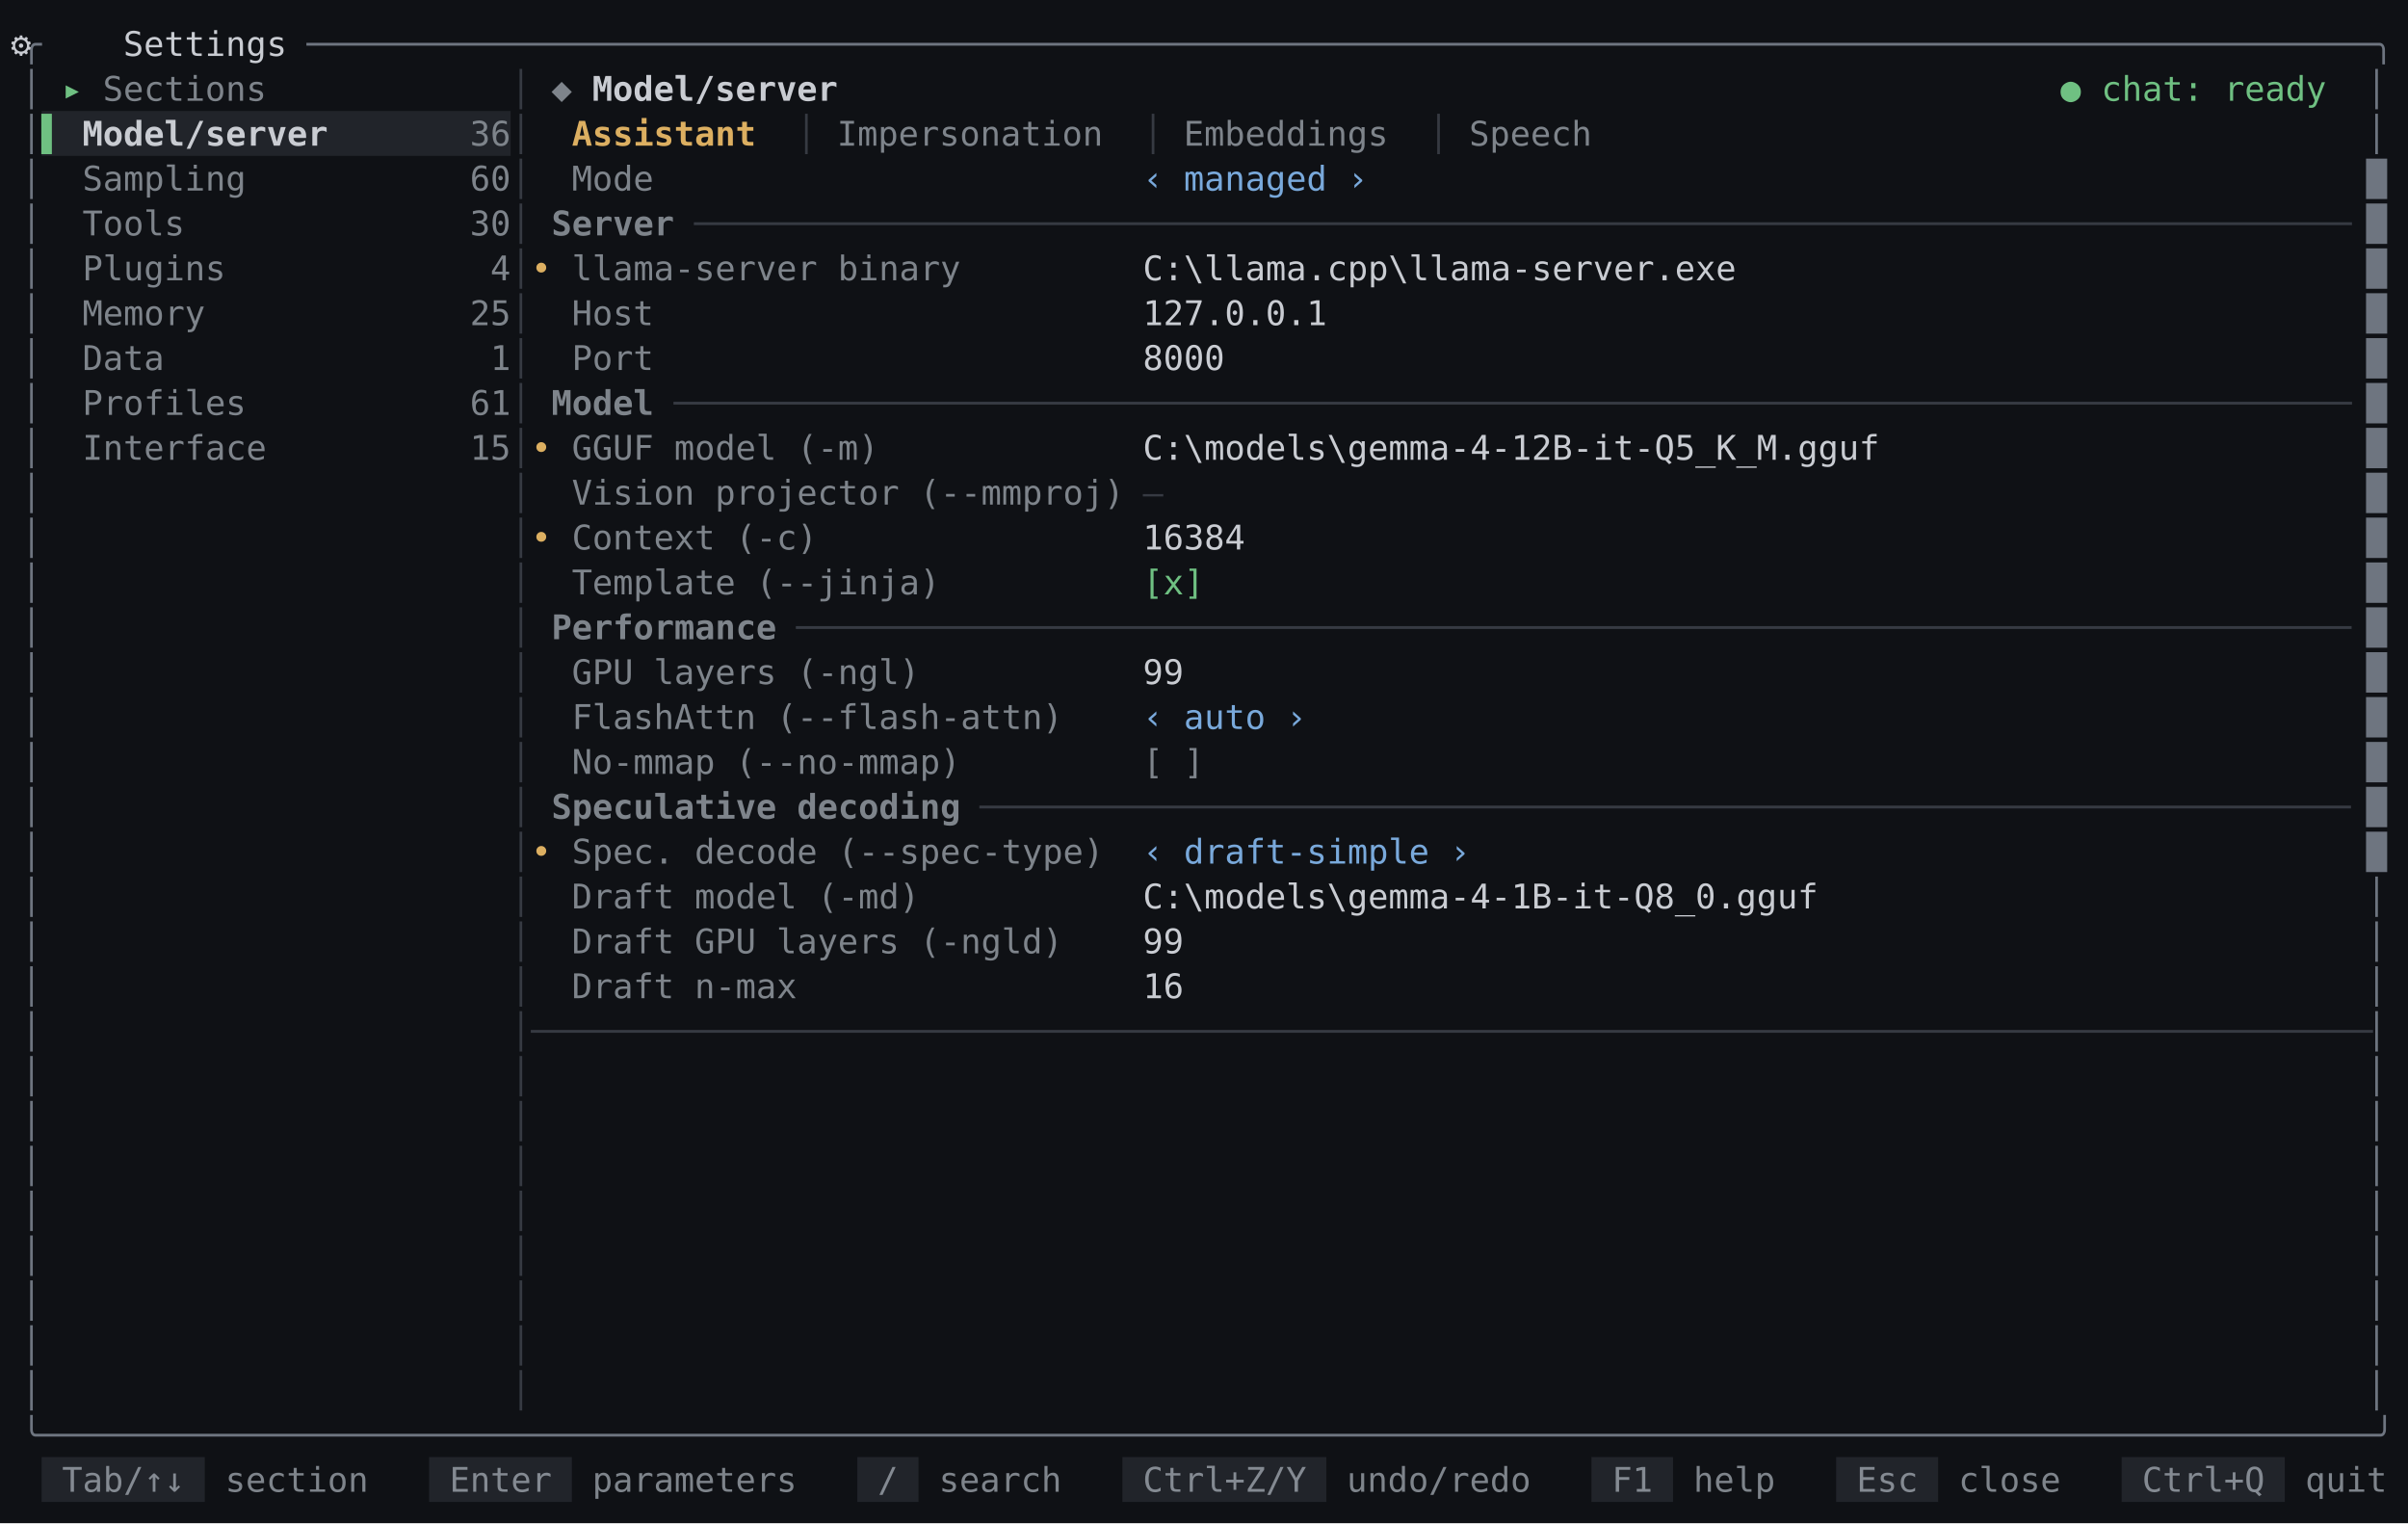
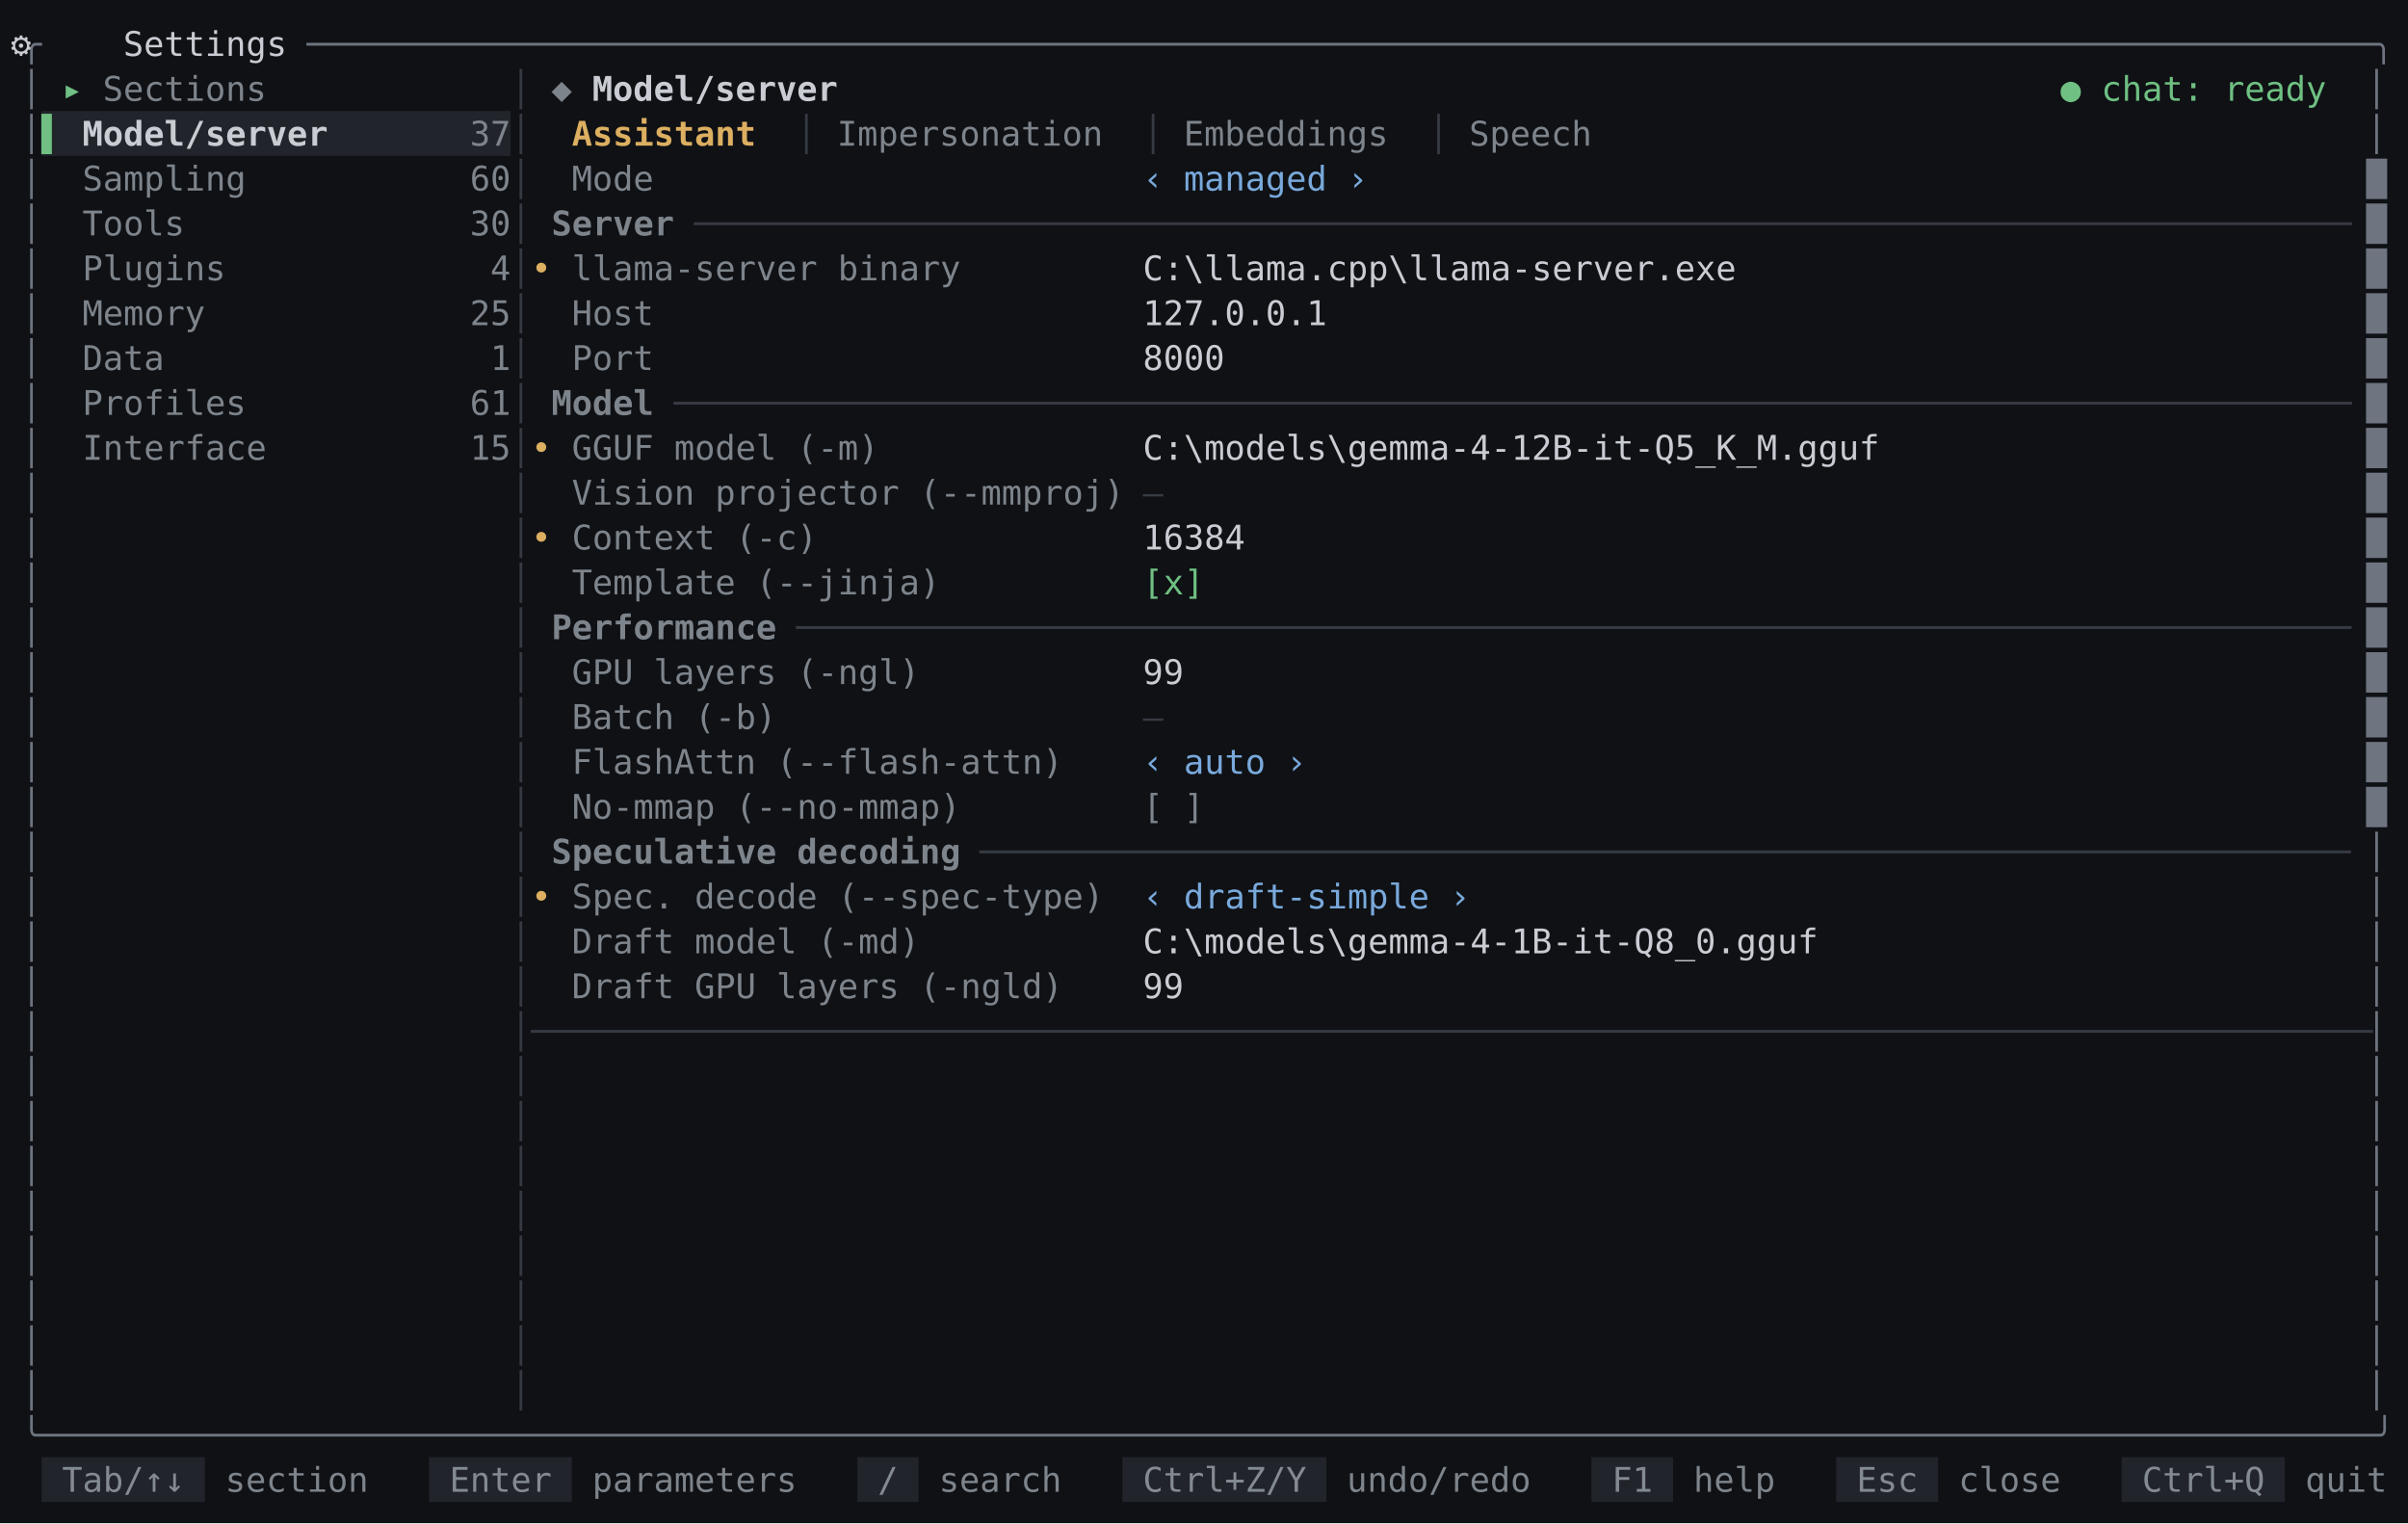
<svg xmlns="http://www.w3.org/2000/svg" id="settings-model-dark-en" viewBox="0 0 1133.6 716.96" width="1133.6" height="716.96" role="img" aria-label="mindfork — the settings model screen, dark theme">
  <style>
@font-face{font-family:'JetBrains Mono';src:url('/fonts/JetBrainsMono-Regular.woff2') format('woff2');font-weight:400;font-style:normal;font-display:swap}
@font-face{font-family:'JetBrains Mono';src:url('/fonts/JetBrainsMono-Bold.woff2') format('woff2');font-weight:700;font-style:normal;font-display:swap}
@font-face{font-family:'JetBrains Mono';src:url('/fonts/JetBrainsMono-Italic.woff2') format('woff2');font-weight:400;font-style:italic;font-display:swap}
#settings-model-dark-en text{font:16px 'JetBrains Mono',monospace;fill:#c9ccd2}#settings-model-dark-en .b{font-weight:700}#settings-model-dark-en .i{font-style:italic}#settings-model-dark-en .u{text-decoration:underline}#settings-model-dark-en .st{text-decoration:line-through}#settings-model-dark-en .u.st{text-decoration:underline line-through}
</style>
  <rect width="100%" height="100%" fill="#0f1115" />
  <text xml:space="preserve" y="26.32">
    <tspan x="10" fill="#6e7580">╭</tspan>
    <tspan x="34" text-anchor="middle">⚙</tspan>
    <tspan x="58" textLength="86.4">Settings </tspan>
    <tspan x="144.4" textLength="979.2" fill="#6e7580">─────────────────────────────────────────────────────────────────────────────────────────────────────╮</tspan>
  </text>
  <text xml:space="preserve" y="47.44">
    <tspan x="10" fill="#6e7580">│</tspan>
    <tspan x="29.2" textLength="19.2" fill="#6fc082">▸ </tspan>
    <tspan x="48.4" textLength="86.4" fill="#7e848b">Sections </tspan>
    <tspan x="240.4" fill="#363a42">│</tspan>
    <tspan x="259.6" textLength="19.2" fill="#7e848b">◆ </tspan>
    <tspan x="278.8" textLength="124.8" class="b">Model/server </tspan>
    <tspan x="970" class="b" fill="#6fc082">●</tspan>
    <tspan x="989.2" textLength="115.2" fill="#6fc082">chat: ready </tspan>
    <tspan x="1114" fill="#6e7580">│</tspan>
  </text>
  <rect x="19.6" y="52.24" width="220.8" height="21.12" fill="#21242a" />
  <text xml:space="preserve" y="68.56">
    <tspan x="10" fill="#6e7580">│</tspan>
    <tspan x="19.6" textLength="19.2" fill="#6fc082">▌ </tspan>
    <tspan x="38.8" textLength="115.2" class="b">Model/server</tspan>
-     <tspan x="221.2" textLength="19.2" fill="#7e848b">36</tspan>
+     <tspan x="221.2" textLength="19.2" fill="#7e848b">37</tspan>
    <tspan x="240.4" fill="#363a42">│</tspan>
    <tspan x="269.2" textLength="96" class="b" fill="#dcaf61">Assistant </tspan>
    <tspan x="374.8" fill="#363a42">│</tspan>
    <tspan x="394" textLength="134.4" fill="#7e848b">Impersonation </tspan>
    <tspan x="538" fill="#363a42">│</tspan>
    <tspan x="557.2" textLength="105.6" fill="#7e848b">Embeddings </tspan>
    <tspan x="672.4" fill="#363a42">│</tspan>
    <tspan x="691.6" textLength="67.2" fill="#7e848b">Speech </tspan>
    <tspan x="1114" fill="#6e7580">│</tspan>
  </text>
  <text xml:space="preserve" y="89.68">
    <tspan x="10" fill="#6e7580">│</tspan>
    <tspan x="38.8" textLength="76.8" fill="#7e848b">Sampling</tspan>
    <tspan x="221.2" textLength="19.2" fill="#7e848b">60</tspan>
    <tspan x="240.4" fill="#363a42">│</tspan>
    <tspan x="269.2" textLength="38.4" fill="#7e848b">Mode</tspan>
    <tspan x="538" textLength="105.6" fill="#79a9db">‹ managed ›</tspan>
    <tspan x="1114" fill="#6e7580">█</tspan>
  </text>
  <text xml:space="preserve" y="110.8">
    <tspan x="10" fill="#6e7580">│</tspan>
    <tspan x="38.8" textLength="48" fill="#7e848b">Tools</tspan>
    <tspan x="221.2" textLength="19.2" fill="#7e848b">30</tspan>
    <tspan x="240.4" fill="#363a42">│</tspan>
    <tspan x="259.6" textLength="67.2" class="b" fill="#7e848b">Server </tspan>
    <tspan x="326.8" textLength="777.6" fill="#363a42">─────────────────────────────────────────────────────────────────────────────────</tspan>
    <tspan x="1114" fill="#6e7580">█</tspan>
  </text>
  <text xml:space="preserve" y="131.92">
    <tspan x="10" fill="#6e7580">│</tspan>
    <tspan x="38.8" textLength="67.2" fill="#7e848b">Plugins</tspan>
    <tspan x="230.8" fill="#7e848b">4</tspan>
    <tspan x="240.4" fill="#363a42">│</tspan>
    <tspan x="250" textLength="19.2" fill="#dcaf61">• </tspan>
    <tspan x="269.2" textLength="182.4" fill="#7e848b">llama-server binary</tspan>
    <tspan x="538" textLength="576">C:\llama.cpp\llama-server.exe                               </tspan>
    <tspan x="1114" fill="#6e7580">█</tspan>
  </text>
  <text xml:space="preserve" y="153.04">
    <tspan x="10" fill="#6e7580">│</tspan>
    <tspan x="38.8" textLength="57.6" fill="#7e848b">Memory</tspan>
    <tspan x="221.2" textLength="19.2" fill="#7e848b">25</tspan>
    <tspan x="240.4" fill="#363a42">│</tspan>
    <tspan x="269.2" textLength="38.4" fill="#7e848b">Host</tspan>
    <tspan x="538" textLength="576">127.0.0.1                                                   </tspan>
    <tspan x="1114" fill="#6e7580">█</tspan>
  </text>
  <text xml:space="preserve" y="174.16">
    <tspan x="10" fill="#6e7580">│</tspan>
    <tspan x="38.8" textLength="38.4" fill="#7e848b">Data</tspan>
    <tspan x="230.8" fill="#7e848b">1</tspan>
    <tspan x="240.4" fill="#363a42">│</tspan>
    <tspan x="269.2" textLength="38.4" fill="#7e848b">Port</tspan>
    <tspan x="538" textLength="576">8000                                                        </tspan>
    <tspan x="1114" fill="#6e7580">█</tspan>
  </text>
  <text xml:space="preserve" y="195.28">
    <tspan x="10" fill="#6e7580">│</tspan>
    <tspan x="38.8" textLength="76.8" fill="#7e848b">Profiles</tspan>
    <tspan x="221.2" textLength="19.2" fill="#7e848b">61</tspan>
    <tspan x="240.4" fill="#363a42">│</tspan>
    <tspan x="259.6" textLength="57.6" class="b" fill="#7e848b">Model </tspan>
    <tspan x="317.2" textLength="787.2" fill="#363a42">──────────────────────────────────────────────────────────────────────────────────</tspan>
    <tspan x="1114" fill="#6e7580">█</tspan>
  </text>
  <text xml:space="preserve" y="216.4">
    <tspan x="10" fill="#6e7580">│</tspan>
    <tspan x="38.8" textLength="86.4" fill="#7e848b">Interface</tspan>
    <tspan x="221.2" textLength="19.2" fill="#7e848b">15</tspan>
    <tspan x="240.4" fill="#363a42">│</tspan>
    <tspan x="250" textLength="19.2" fill="#dcaf61">• </tspan>
    <tspan x="269.2" textLength="144" fill="#7e848b">GGUF model (-m)</tspan>
    <tspan x="538" textLength="576">C:\models\gemma-4-12B-it-Q5_K_M.gguf                        </tspan>
    <tspan x="1114" fill="#6e7580">█</tspan>
  </text>
  <text xml:space="preserve" y="237.52">
    <tspan x="10" fill="#6e7580">│</tspan>
    <tspan x="240.4" fill="#363a42">│</tspan>
    <tspan x="269.2" textLength="259.2" fill="#7e848b">Vision projector (--mmproj)</tspan>
    <tspan x="538" fill="#363a42">—</tspan>
    <tspan x="1114" fill="#6e7580">█</tspan>
  </text>
  <text xml:space="preserve" y="258.64">
    <tspan x="10" fill="#6e7580">│</tspan>
    <tspan x="240.4" fill="#363a42">│</tspan>
    <tspan x="250" textLength="19.2" fill="#dcaf61">• </tspan>
    <tspan x="269.2" textLength="115.2" fill="#7e848b">Context (-c)</tspan>
    <tspan x="538" textLength="576">16384                                                       </tspan>
    <tspan x="1114" fill="#6e7580">█</tspan>
  </text>
  <text xml:space="preserve" y="279.76">
    <tspan x="10" fill="#6e7580">│</tspan>
    <tspan x="240.4" fill="#363a42">│</tspan>
    <tspan x="269.2" textLength="172.8" fill="#7e848b">Template (--jinja)</tspan>
    <tspan x="538" textLength="28.8" fill="#6fc082">[x]</tspan>
    <tspan x="1114" fill="#6e7580">█</tspan>
  </text>
  <text xml:space="preserve" y="300.88">
    <tspan x="10" fill="#6e7580">│</tspan>
    <tspan x="240.4" fill="#363a42">│</tspan>
    <tspan x="259.6" textLength="115.2" class="b" fill="#7e848b">Performance </tspan>
    <tspan x="374.8" textLength="729.6" fill="#363a42">────────────────────────────────────────────────────────────────────────────</tspan>
    <tspan x="1114" fill="#6e7580">█</tspan>
  </text>
  <text xml:space="preserve" y="322">
    <tspan x="10" fill="#6e7580">│</tspan>
    <tspan x="240.4" fill="#363a42">│</tspan>
    <tspan x="269.2" textLength="163.2" fill="#7e848b">GPU layers (-ngl)</tspan>
    <tspan x="538" textLength="576">99                                                          </tspan>
    <tspan x="1114" fill="#6e7580">█</tspan>
  </text>
  <text xml:space="preserve" y="343.12">
    <tspan x="10" fill="#6e7580">│</tspan>
    <tspan x="240.4" fill="#363a42">│</tspan>
+     <tspan x="269.2" textLength="96" fill="#7e848b">Batch (-b)</tspan>
+     <tspan x="538" fill="#363a42">—</tspan>
+     <tspan x="1114" fill="#6e7580">█</tspan>
+   </text>
+   <text xml:space="preserve" y="364.24">
+     <tspan x="10" fill="#6e7580">│</tspan>
+     <tspan x="240.4" fill="#363a42">│</tspan>
    <tspan x="269.2" textLength="230.4" fill="#7e848b">FlashAttn (--flash-attn)</tspan>
    <tspan x="538" textLength="76.8" fill="#79a9db">‹ auto ›</tspan>
    <tspan x="1114" fill="#6e7580">█</tspan>
  </text>
-   <text xml:space="preserve" y="364.24">
+   <text xml:space="preserve" y="385.36">
    <tspan x="10" fill="#6e7580">│</tspan>
    <tspan x="240.4" fill="#363a42">│</tspan>
    <tspan x="269.2" textLength="182.4" fill="#7e848b">No-mmap (--no-mmap)</tspan>
    <tspan x="538" textLength="28.8" fill="#7e848b">[ ]</tspan>
    <tspan x="1114" fill="#6e7580">█</tspan>
  </text>
-   <text xml:space="preserve" y="385.36">
+   <text xml:space="preserve" y="406.48">
    <tspan x="10" fill="#6e7580">│</tspan>
    <tspan x="240.4" fill="#363a42">│</tspan>
    <tspan x="259.6" textLength="201.6" class="b" fill="#7e848b">Speculative decoding </tspan>
    <tspan x="461.2" textLength="643.2" fill="#363a42">───────────────────────────────────────────────────────────────────</tspan>
-     <tspan x="1114" fill="#6e7580">█</tspan>
-   </text>
-   <text xml:space="preserve" y="406.48">
+     <tspan x="1114" fill="#6e7580">│</tspan>
+   </text>
+   <text xml:space="preserve" y="427.6">
    <tspan x="10" fill="#6e7580">│</tspan>
    <tspan x="240.4" fill="#363a42">│</tspan>
    <tspan x="250" textLength="19.2" fill="#dcaf61">• </tspan>
    <tspan x="269.2" textLength="249.6" fill="#7e848b">Spec. decode (--spec-type)</tspan>
    <tspan x="538" textLength="153.6" fill="#79a9db">‹ draft-simple ›</tspan>
-     <tspan x="1114" fill="#6e7580">█</tspan>
-   </text>
-   <text xml:space="preserve" y="427.6">
+     <tspan x="1114" fill="#6e7580">│</tspan>
+   </text>
+   <text xml:space="preserve" y="448.72">
    <tspan x="10" fill="#6e7580">│</tspan>
    <tspan x="240.4" fill="#363a42">│</tspan>
    <tspan x="269.2" textLength="163.2" fill="#7e848b">Draft model (-md)</tspan>
    <tspan x="538" textLength="576">C:\models\gemma-4-1B-it-Q8_0.gguf                           </tspan>
    <tspan x="1114" fill="#6e7580">│</tspan>
  </text>
-   <text xml:space="preserve" y="448.72">
+   <text xml:space="preserve" y="469.84">
    <tspan x="10" fill="#6e7580">│</tspan>
    <tspan x="240.4" fill="#363a42">│</tspan>
    <tspan x="269.2" textLength="230.4" fill="#7e848b">Draft GPU layers (-ngld)</tspan>
    <tspan x="538" textLength="576">99                                                          </tspan>
-     <tspan x="1114" fill="#6e7580">│</tspan>
-   </text>
-   <text xml:space="preserve" y="469.84">
-     <tspan x="10" fill="#6e7580">│</tspan>
-     <tspan x="240.4" fill="#363a42">│</tspan>
-     <tspan x="269.2" textLength="105.6" fill="#7e848b">Draft n-max</tspan>
-     <tspan x="538" textLength="576">16                                                          </tspan>
    <tspan x="1114" fill="#6e7580">│</tspan>
  </text>
  <text xml:space="preserve" y="490.96">
    <tspan x="10" fill="#6e7580">│</tspan>
    <tspan x="240.4" textLength="873.6" fill="#363a42">│──────────────────────────────────────────────────────────────────────────────────────────</tspan>
    <tspan x="1114" fill="#6e7580">│</tspan>
  </text>
  <text xml:space="preserve" y="512.08">
    <tspan x="10" fill="#6e7580">│</tspan>
    <tspan x="240.4" fill="#363a42">│</tspan>
    <tspan x="1114" fill="#6e7580">│</tspan>
  </text>
  <text xml:space="preserve" y="533.2">
    <tspan x="10" fill="#6e7580">│</tspan>
    <tspan x="240.4" fill="#363a42">│</tspan>
    <tspan x="1114" fill="#6e7580">│</tspan>
  </text>
  <text xml:space="preserve" y="554.32">
    <tspan x="10" fill="#6e7580">│</tspan>
    <tspan x="240.4" fill="#363a42">│</tspan>
    <tspan x="1114" fill="#6e7580">│</tspan>
  </text>
  <text xml:space="preserve" y="575.44">
    <tspan x="10" fill="#6e7580">│</tspan>
    <tspan x="240.4" fill="#363a42">│</tspan>
    <tspan x="1114" fill="#6e7580">│</tspan>
  </text>
  <text xml:space="preserve" y="596.56">
    <tspan x="10" fill="#6e7580">│</tspan>
    <tspan x="240.4" fill="#363a42">│</tspan>
    <tspan x="1114" fill="#6e7580">│</tspan>
  </text>
  <text xml:space="preserve" y="617.68">
    <tspan x="10" fill="#6e7580">│</tspan>
    <tspan x="240.4" fill="#363a42">│</tspan>
    <tspan x="1114" fill="#6e7580">│</tspan>
  </text>
  <text xml:space="preserve" y="638.8">
    <tspan x="10" fill="#6e7580">│</tspan>
    <tspan x="240.4" fill="#363a42">│</tspan>
    <tspan x="1114" fill="#6e7580">│</tspan>
  </text>
  <text xml:space="preserve" y="659.92">
    <tspan x="10" fill="#6e7580">│</tspan>
    <tspan x="240.4" fill="#363a42">│</tspan>
    <tspan x="1114" fill="#6e7580">│</tspan>
  </text>
  <text xml:space="preserve" y="681.04">
    <tspan x="10" textLength="1113.6" fill="#6e7580">╰──────────────────────────────────────────────────────────────────────────────────────────────────────────────────╯</tspan>
  </text>
  <rect x="19.6" y="685.84" width="76.8" height="21.12" fill="#21242a" />
  <rect x="202" y="685.84" width="67.2" height="21.12" fill="#21242a" />
  <rect x="403.6" y="685.84" width="28.8" height="21.12" fill="#21242a" />
  <rect x="528.4" y="685.84" width="96" height="21.12" fill="#21242a" />
  <rect x="749.2" y="685.84" width="38.4" height="21.12" fill="#21242a" />
  <rect x="864.4" y="685.84" width="48" height="21.12" fill="#21242a" />
  <rect x="998.8" y="685.84" width="76.8" height="21.12" fill="#21242a" />
  <text xml:space="preserve" y="702.16">
    <tspan x="29.2" textLength="67.2" fill="#848a92">Tab/↑↓ </tspan>
    <tspan x="106" textLength="67.2" fill="#7e848b">section</tspan>
    <tspan x="211.6" textLength="57.6" fill="#848a92">Enter </tspan>
    <tspan x="278.8" textLength="96" fill="#7e848b">parameters</tspan>
    <tspan x="413.2" textLength="19.2" fill="#848a92">/ </tspan>
    <tspan x="442" textLength="57.6" fill="#7e848b">search</tspan>
    <tspan x="538" textLength="86.4" fill="#848a92">Ctrl+Z/Y </tspan>
    <tspan x="634" textLength="86.4" fill="#7e848b">undo/redo</tspan>
    <tspan x="758.8" textLength="28.8" fill="#848a92">F1 </tspan>
    <tspan x="797.2" textLength="38.4" fill="#7e848b">help</tspan>
    <tspan x="874" textLength="38.4" fill="#848a92">Esc </tspan>
    <tspan x="922" textLength="48" fill="#7e848b">close</tspan>
    <tspan x="1008.4" textLength="67.2" fill="#848a92">Ctrl+Q </tspan>
    <tspan x="1085.2" textLength="38.4" fill="#7e848b">quit</tspan>
  </text>
</svg>
